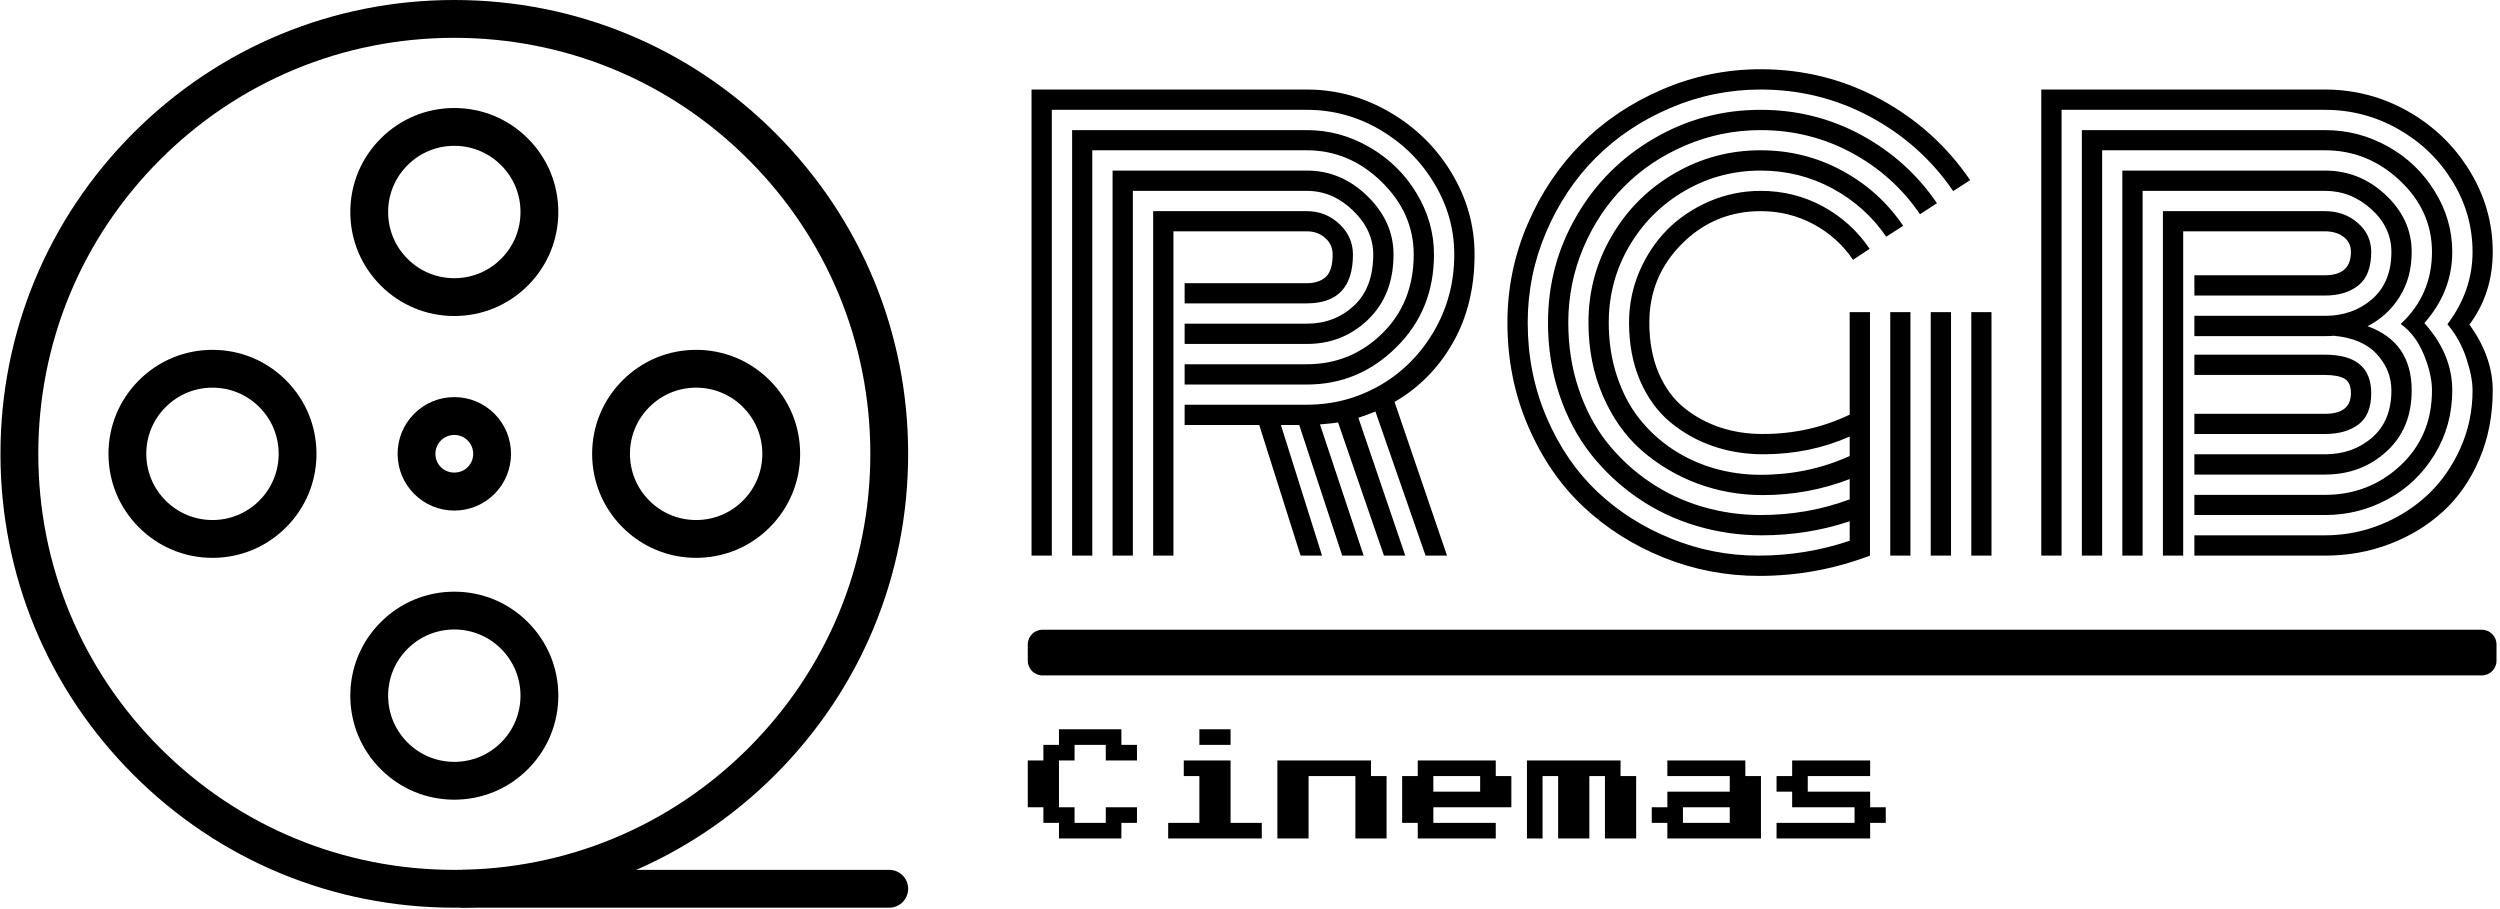
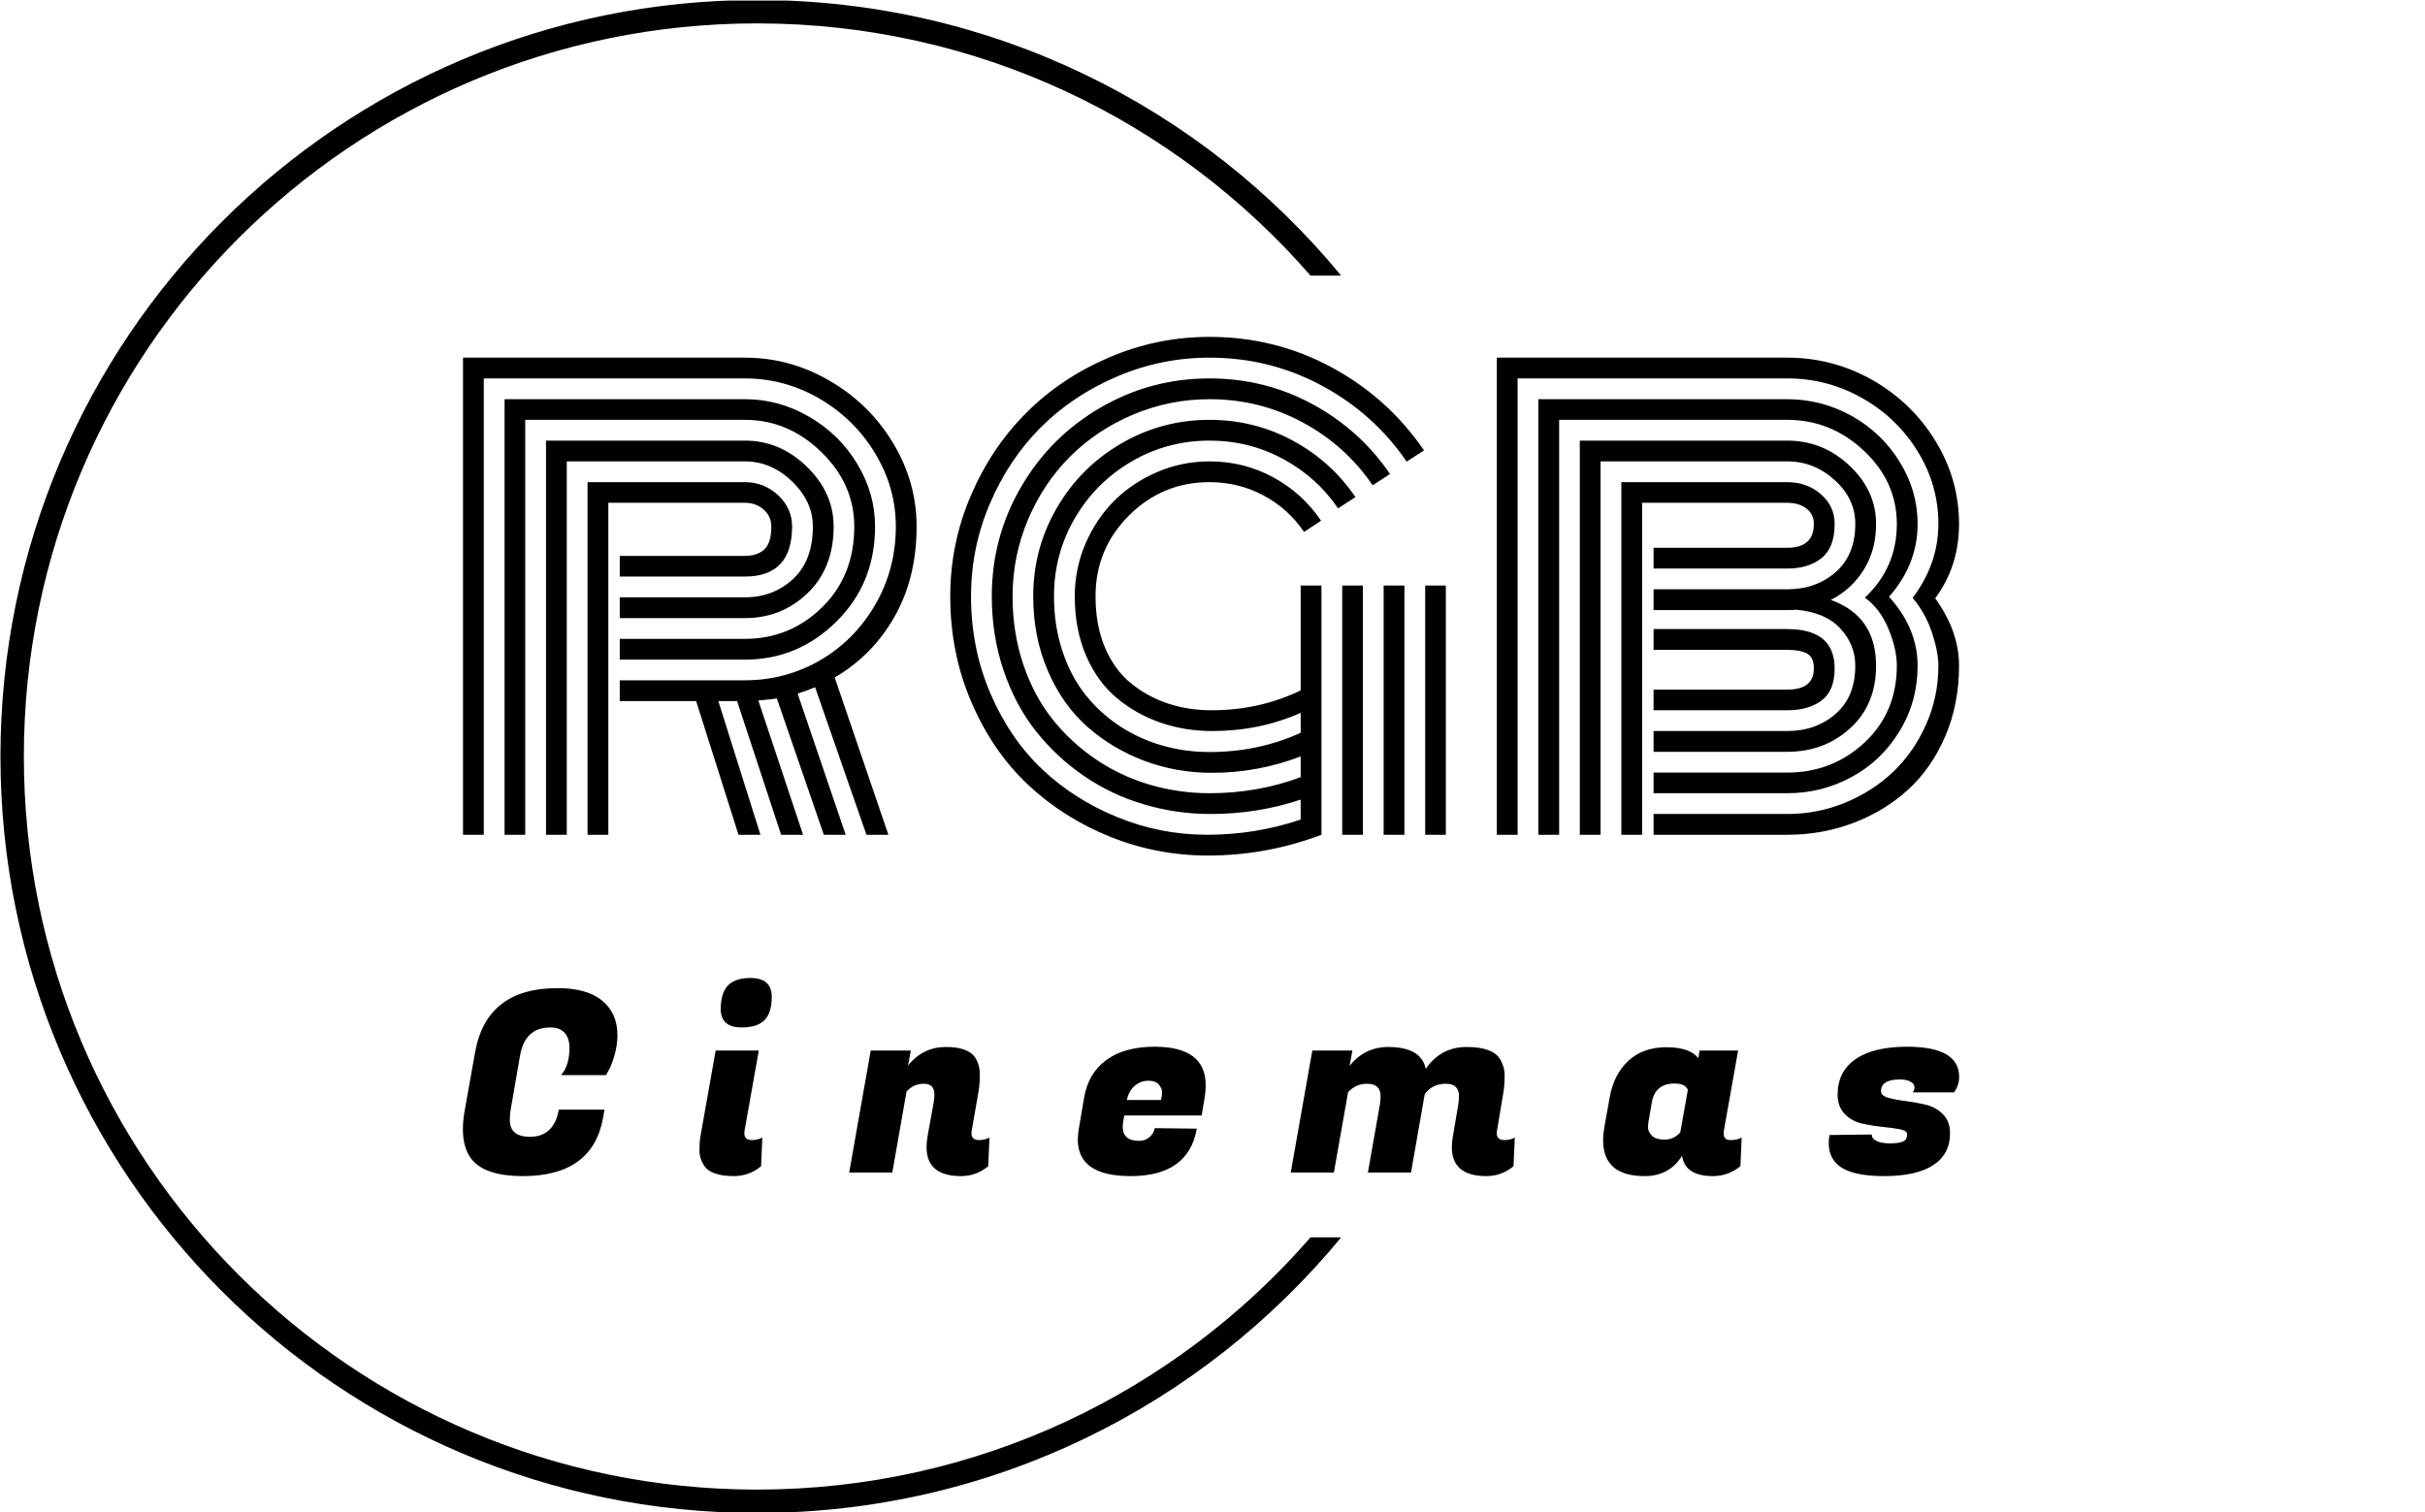
- <svg xmlns="http://www.w3.org/2000/svg" version="1.1" width="2000" height="727" viewBox="0 0 2000 727">
-   <g transform="matrix(1,0,0,1,-1.212121,-0.4272204)">
-     <svg viewBox="0 0 396 144" data-background-color="#ffffff" preserveAspectRatio="xMidYMid meet" height="727" width="2000">
-       <g id="tight-bounds" transform="matrix(1,0,0,1,0.24,0.08462137)">
-         <svg viewBox="0 0 395.52 143.831" height="143.831" width="395.52">
+ <svg xmlns="http://www.w3.org/2000/svg" version="1.1" width="2000" height="1247" viewBox="0 0 2000 1247">
+   <g transform="matrix(1,0,0,1,-1.212121,0.5048583)">
+     <svg viewBox="0 0 396 247" data-background-color="#ffffff" preserveAspectRatio="xMidYMid meet" height="1247" width="2000">
+       <g id="tight-bounds" transform="matrix(1,0,0,1,0.24,-0.1)">
+         <svg viewBox="0 0 395.52 247.2" height="247.2" width="395.52">
          <g>
-             <svg viewBox="0 0 675.522 245.654" height="143.831" width="395.52">
-               <g transform="matrix(1,0,0,1,278.0247,18.739)">
-                 <svg viewBox="0 0 397.498 208.176" height="208.176" width="397.498">
-                   <g id="textblocktransform">
-                     <svg viewBox="0 0 397.498 208.176" height="208.176" width="397.498" id="textblock">
+             <svg />
+           </g>
+           <g>
+             <svg viewBox="0 0 395.52 247.2" height="247.2" width="395.52">
+               <g transform="matrix(1,0,0,1,75.54432,55.04113)">
+                 <svg viewBox="0 0 244.431 137.118" height="137.118" width="244.431">
+                   <g>
+                     <svg viewBox="0 0 244.431 137.118" height="137.118" width="244.431">
                      <g>
-                         <rect width="397.498" height="12.366" x="0" y="151.689" fill="#000000" opacity="1" stroke-width="0" stroke="transparent" fill-opacity="1" class="rect-o-0" data-fill-palette-color="primary" rx="1%" id="o-0" data-palette-color="#e83d95" />
-                       </g>
-                       <g transform="matrix(1,0,0,1,0.9888,0)">
-                         <svg viewBox="0 0 395.52 137.122" height="137.122" width="395.52">
-                           <g transform="matrix(1,0,0,1,0,0)">
-                             <svg width="395.52" viewBox="2.27 -42.19 126.75 43.95" height="137.122" data-palette-color="#e83d95">
-                               <path d="M15.55-18.36L15.55-20.12 26.15-20.12Q28.56-20.12 30.24-21.68 31.91-23.24 31.91-26.12L31.91-26.12Q31.91-28.25 30.15-29.94 28.39-31.64 26.15-31.64L26.15-31.64 11.06-31.64 11.06 0 9.3 0 9.3-33.4 26.15-33.4Q29.13-33.4 31.4-31.19 33.67-28.98 33.67-26.12L33.67-26.12Q33.67-22.61 31.47-20.48 29.27-18.36 26.15-18.36L26.15-18.36 15.55-18.36ZM15.55-14.84L15.55-16.6 26.15-16.6Q29.96-16.6 32.69-19.27 35.42-21.95 35.42-26.12L35.42-26.12Q35.42-29.71 32.63-32.43 29.83-35.16 26.15-35.16L26.15-35.16 7.54-35.16 7.54 0 5.79 0 5.79-36.91 26.15-36.91Q29.05-36.91 31.6-35.42 34.16-33.94 35.67-31.43 37.18-28.93 37.18-26.12L37.18-26.12Q37.18-21.31 33.92-18.08 30.66-14.84 26.15-14.84L26.15-14.84 15.55-14.84ZM15.55-11.33L15.55-13.09 26.15-13.09Q29.57-13.09 32.5-14.77 35.42-16.46 37.18-19.47 38.94-22.49 38.94-26.12L38.94-26.12Q38.94-29.42 37.19-32.31 35.45-35.21 32.5-36.94 29.54-38.67 26.15-38.67L26.15-38.67 4.03-38.67 4.03 0 2.27 0 2.27-40.43 26.15-40.43Q29.98-40.43 33.35-38.46 36.72-36.5 38.71-33.19 40.7-29.88 40.7-26.12L40.7-26.12Q40.7-21.78 38.83-18.48 36.96-15.19 33.76-13.33L33.76-13.33 38.31 0 36.45 0 32.1-12.5Q31.13-12.11 30.62-11.96L30.62-11.96 34.69 0 32.84 0 28.86-11.55Q28.64-11.5 27.29-11.38L27.29-11.38 31.08 0 29.22 0 25.49-11.33 23.9-11.33 27.47 0 25.61 0 22.02-11.33 15.55-11.33ZM14.58-28.13L14.58 0 12.82 0 12.82-29.88 26.15-29.88Q27.78-29.88 28.97-28.77 30.15-27.66 30.15-26.12L30.15-26.12Q30.15-21.88 26.15-21.88L26.15-21.88 15.55-21.88 15.55-23.63 26.15-23.63Q27.2-23.63 27.8-24.18 28.39-24.73 28.39-26.12L28.39-26.12Q28.39-26.98 27.75-27.55 27.1-28.13 26.15-28.13L26.15-28.13 14.58-28.13ZM76.76 0L76.76-21.12 78.51-21.12 78.51 0 76.76 0ZM83.79 0L83.79-21.12 85.54-21.12 85.54 0 83.79 0ZM80.27 0L80.27-21.12 82.03-21.12 82.03 0 80.27 0ZM73.24-21.12L75-21.12 75 0Q70.36 1.76 65.38 1.76L65.38 1.76Q61.06 1.76 57.1 0.17 53.15-1.42 50.14-4.24 47.14-7.06 45.35-11.22 43.55-15.38 43.55-20.21L43.55-20.21Q43.55-24.68 45.3-28.75 47.04-32.81 49.99-35.75 52.93-38.7 56.99-40.44 61.06-42.19 65.52-42.19L65.52-42.19Q71.09-42.19 75.88-39.6 80.66-37.01 83.69-32.57L83.69-32.57 82.22-31.62Q79.44-35.69 75.03-38.06 70.63-40.43 65.52-40.43L65.52-40.43Q61.42-40.43 57.68-38.83 53.93-37.23 51.22-34.52 48.51-31.81 46.91-28.06 45.31-24.32 45.31-20.21L45.31-20.21Q45.31-15.8 46.96-11.96 48.61-8.13 51.35-5.54 54.1-2.95 57.74-1.48 61.37 0 65.31 0L65.31 0Q69.43 0 73.24-1.29L73.24-1.29 73.24-2.98Q69.6-1.76 65.6-1.76L65.6-1.76Q62.69-1.76 59.95-2.58 57.2-3.39 54.87-4.99 52.54-6.59 50.79-8.8 49.05-11.01 48.06-13.95 47.07-16.89 47.07-20.21L47.07-20.21Q47.07-25.22 49.55-29.47 52.02-33.72 56.27-36.19 60.52-38.67 65.52-38.67L65.52-38.67Q70.21-38.67 74.24-36.49 78.27-34.3 80.81-30.57L80.81-30.57 79.34-29.61Q77.05-32.98 73.4-34.95 69.75-36.91 65.52-36.91L65.52-36.91Q62.13-36.91 59.03-35.6 55.93-34.28 53.7-32.04 51.46-29.81 50.14-26.71 48.83-23.61 48.83-20.21L48.83-20.21Q48.83-17.16 49.72-14.49 50.61-11.82 52.18-9.83 53.76-7.84 55.86-6.41 57.96-4.98 60.43-4.25 62.91-3.52 65.52-3.52L65.52-3.52Q69.58-3.52 73.24-4.88L73.24-4.88 73.24-6.64Q69.63-5.25 65.7-5.25L65.7-5.25Q62.72-5.25 60.01-6.26 57.3-7.28 55.19-9.13 53.07-10.99 51.83-13.87 50.58-16.75 50.58-20.21L50.58-20.21Q50.58-24.27 52.59-27.71 54.59-31.15 58.03-33.15 61.47-35.16 65.52-35.16L65.52-35.16Q69.31-35.16 72.57-33.4 75.83-31.64 77.88-28.61L77.88-28.61 76.41-27.66Q74.61-30.3 71.74-31.85 68.87-33.4 65.52-33.4L65.52-33.4Q61.94-33.4 58.91-31.63 55.88-29.86 54.11-26.83 52.34-23.8 52.34-20.21L52.34-20.21Q52.34-17.72 53.05-15.58 53.76-13.43 55-11.87 56.25-10.3 57.92-9.2 59.59-8.11 61.52-7.56 63.45-7.01 65.52-7.01L65.52-7.01Q69.65-7.01 73.24-8.64L73.24-8.64 73.24-10.33Q69.77-8.79 65.74-8.79L65.74-8.79Q63.43-8.79 61.37-9.5 59.32-10.21 57.68-11.57 56.03-12.94 55.06-15.17 54.1-17.41 54.1-20.21L54.1-20.21Q54.1-22.53 55-24.65 55.91-26.76 57.44-28.3 58.98-29.83 61.09-30.74 63.21-31.64 65.52-31.64L65.52-31.64Q68.43-31.64 70.92-30.29 73.41-28.93 74.97-26.61L74.97-26.61 73.53-25.66Q72.21-27.61 70.1-28.75 67.99-29.88 65.52-29.88L65.52-29.88Q61.52-29.88 58.69-27.05 55.86-24.22 55.86-20.21L55.86-20.21Q55.86-17.75 56.66-15.86 57.47-13.96 58.87-12.83 60.28-11.69 62-11.12 63.72-10.55 65.7-10.55L65.7-10.55Q69.75-10.55 73.24-12.23L73.24-12.23 73.24-21.12ZM116.72-14.09L116.72-14.09Q116.72-15.04 116.14-15.36 115.57-15.67 114.47-15.67L114.47-15.67 103.14-15.67 103.14-17.43 114.47-17.43Q118.48-17.43 118.48-14.09L118.48-14.09Q118.48-12.21 117.38-11.38 116.28-10.55 114.47-10.55L114.47-10.55 103.14-10.55 103.14-12.3 114.47-12.3Q116.72-12.3 116.72-14.09ZM102.17-28.13L102.17 0 100.41 0 100.41-29.88 114.47-29.88Q116.13-29.88 117.3-28.87 118.48-27.86 118.48-26.34L118.48-26.34Q118.48-24.34 117.38-23.45 116.28-22.56 114.47-22.56L114.47-22.56 103.14-22.56 103.14-24.32 114.47-24.32Q116.72-24.32 116.72-26.34L116.72-26.34Q116.72-27.17 116.08-27.65 115.45-28.13 114.47-28.13L114.47-28.13 102.17-28.13ZM103.14-19.04L103.14-20.8 114.47-20.8Q116.89-20.8 118.56-22.25 120.23-23.71 120.23-26.34L120.23-26.34Q120.23-28.47 118.49-30.05 116.74-31.64 114.47-31.64L114.47-31.64 98.65-31.64 98.65 0 96.89 0 96.89-33.4 114.47-33.4Q117.48-33.4 119.73-31.29 121.99-29.17 121.99-26.34L121.99-26.34Q121.99-24.12 120.95-22.46 119.92-20.8 118.16-19.9L118.16-19.9Q121.99-18.53 121.99-14.33L121.99-14.33Q121.99-11.01 119.79-9.02 117.6-7.03 114.47-7.03L114.47-7.03 103.14-7.03 103.14-8.79 114.47-8.79Q116.89-8.79 118.56-10.24 120.23-11.69 120.23-14.33L120.23-14.33Q120.23-16.11 118.96-17.48 117.7-18.85 115.23-19.07L115.23-19.07Q114.99-19.04 114.47-19.04L114.47-19.04 103.14-19.04ZM125.51-26.34L125.51-26.34Q125.51-22.92 123.09-20.17L123.09-20.17Q125.51-17.48 125.51-14.33L125.51-14.33Q125.51-11.28 123.98-8.78 122.46-6.27 119.93-4.9 117.4-3.52 114.47-3.52L114.47-3.52 103.14-3.52 103.14-5.27 114.47-5.27Q118.28-5.27 121.02-7.82 123.75-10.38 123.75-14.33L123.75-14.33Q123.75-15.75 123.03-17.47 122.31-19.19 121.04-20.09L121.04-20.09Q123.75-22.63 123.75-26.34L123.75-26.34Q123.75-29.91 120.97-32.53 118.18-35.16 114.47-35.16L114.47-35.16 95.14-35.16 95.14 0 93.38 0 93.38-36.91 114.47-36.91Q117.38-36.91 119.93-35.49 122.48-34.06 123.99-31.6 125.51-29.15 125.51-26.34ZM125.09-20.07L125.09-20.07Q127.27-22.97 127.27-26.34L127.27-26.34Q127.27-29.64 125.52-32.48 123.77-35.33 120.82-37 117.87-38.67 114.47-38.67L114.47-38.67 91.62-38.67 91.62 0 89.86 0 89.86-40.43 114.47-40.43Q118.33-40.43 121.69-38.53 125.04-36.62 127.03-33.36 129.02-30.1 129.02-26.34L129.02-26.34Q129.02-22.75 127-20.04L127-20.04Q129.02-17.24 129.02-14.33L129.02-14.33Q129.02-11.06 127.85-8.34 126.68-5.62 124.69-3.81 122.7-2 120.06-1 117.43 0 114.47 0L114.47 0 103.14 0 103.14-1.76 114.47-1.76Q117.04-1.76 119.38-2.72 121.72-3.69 123.46-5.35 125.19-7.01 126.23-9.35 127.27-11.69 127.27-14.33L127.27-14.33Q127.27-15.5 126.72-17.15 126.17-18.8 125.09-20.07Z" opacity="1" transform="matrix(1,0,0,1,0,0)" fill="#000000" class="wordmark-text-0" data-fill-palette-color="primary" id="text-0" />
-                             </svg>
-                           </g>
-                         </svg>
-                       </g>
-                       <g transform="matrix(1,0,0,1,0,178.6215)">
-                         <svg viewBox="0 0 232.21 29.554" height="29.554" width="232.21">
-                           <g transform="matrix(1,0,0,1,0,0)">
-                             <svg width="232.21" viewBox="0 -50 343.74 43.75" height="29.554" data-palette-color="#a62a6c">
-                               <path d="M37.5-6.25L12.5-6.25 12.5-12.5 6.25-12.5 6.25-18.75 0-18.75 0-37.5 6.25-37.5 6.25-43.75 12.5-43.75 12.5-50 37.5-50 37.5-43.75 43.75-43.75 43.75-37.5 31.25-37.5 31.25-43.75 18.75-43.75 18.75-37.5 12.5-37.5 12.5-18.75 18.75-18.75 18.75-12.5 31.25-12.5 31.25-18.75 43.75-18.75 43.75-12.5 37.5-12.5 37.5-6.25ZM81.25-43.75L68.75-43.75 68.75-50 81.25-50 81.25-43.75ZM93.75-6.25L56.25-6.25 56.25-12.5 68.75-12.5 68.75-31.25 62.5-31.25 62.5-37.5 81.25-37.5 81.25-12.5 93.75-12.5 93.75-6.25ZM112.5-6.25L100-6.25 100-37.5 137.5-37.5 137.5-31.25 143.75-31.25 143.75-6.25 131.25-6.25 131.25-31.25 112.5-31.25 112.5-6.25ZM187.49-6.25L156.24-6.25 156.24-12.5 149.99-12.5 149.99-31.25 156.24-31.25 156.24-37.5 187.49-37.5 187.49-31.25 193.74-31.25 193.74-18.75 162.49-18.75 162.49-12.5 187.49-12.5 187.49-6.25ZM162.49-31.25L162.49-25 181.24-25 181.24-31.25 162.49-31.25ZM206.24-6.25L199.99-6.25 199.99-37.5 237.49-37.5 237.49-31.25 243.74-31.25 243.74-6.25 231.24-6.25 231.24-31.25 224.99-31.25 224.99-6.25 212.49-6.25 212.49-31.25 206.24-31.25 206.24-6.25ZM293.74-6.25L256.24-6.25 256.24-12.5 249.99-12.5 249.99-18.75 256.24-18.75 256.24-25 281.24-25 281.24-31.25 256.24-31.25 256.24-37.5 287.49-37.5 287.49-31.25 293.74-31.25 293.74-6.25ZM262.49-18.75L262.49-12.5 281.24-12.5 281.24-18.75 262.49-18.75ZM337.49-6.25L299.99-6.25 299.99-12.5 331.24-12.5 331.24-18.75 306.24-18.75 306.24-25 299.99-25 299.99-31.25 306.24-31.25 306.24-37.5 337.49-37.5 337.49-31.25 312.49-31.25 312.49-25 337.49-25 337.49-18.75 343.74-18.75 343.74-12.5 337.49-12.5 337.49-6.25Z" opacity="1" transform="matrix(1,0,0,1,0,0)" fill="#000000" class="slogan-text-1" data-fill-palette-color="secondary" id="text-1" />
+                         <svg viewBox="0 0 244.431 137.118" height="137.118" width="244.431">
+                           <g>
+                             <svg viewBox="0 0 244.431 137.118" height="137.118" width="244.431">
+                               <g id="textblocktransform">
+                                 <svg viewBox="0 0 244.431 137.118" height="137.118" width="244.431" id="textblock">
+                                   <g>
+                                     <svg viewBox="0 0 244.431 84.741" height="84.741" width="244.431">
+                                       <g transform="matrix(1,0,0,1,0,0)">
+                                         <svg width="244.431" viewBox="2.27 -42.19 126.75 43.95" height="84.741" data-palette-color="#bc13fe">
+                                           <path d="M15.55-18.36L15.55-20.12 26.15-20.12Q28.56-20.12 30.24-21.68 31.91-23.24 31.91-26.12L31.91-26.12Q31.91-28.25 30.15-29.94 28.39-31.64 26.15-31.64L26.15-31.64 11.06-31.64 11.06 0 9.3 0 9.3-33.4 26.15-33.4Q29.13-33.4 31.4-31.19 33.67-28.98 33.67-26.12L33.67-26.12Q33.67-22.61 31.47-20.48 29.27-18.36 26.15-18.36L26.15-18.36 15.55-18.36ZM15.55-14.84L15.55-16.6 26.15-16.6Q29.96-16.6 32.69-19.27 35.42-21.95 35.42-26.12L35.42-26.12Q35.42-29.71 32.63-32.43 29.83-35.16 26.15-35.16L26.15-35.16 7.54-35.16 7.54 0 5.79 0 5.79-36.91 26.15-36.91Q29.05-36.91 31.6-35.42 34.16-33.94 35.67-31.43 37.18-28.93 37.18-26.12L37.18-26.12Q37.18-21.31 33.92-18.08 30.66-14.84 26.15-14.84L26.15-14.84 15.55-14.84ZM15.55-11.33L15.55-13.09 26.15-13.09Q29.57-13.09 32.5-14.77 35.42-16.46 37.18-19.47 38.94-22.49 38.94-26.12L38.94-26.12Q38.94-29.42 37.19-32.31 35.45-35.21 32.5-36.94 29.54-38.67 26.15-38.67L26.15-38.67 4.03-38.67 4.03 0 2.27 0 2.27-40.43 26.15-40.43Q29.98-40.43 33.35-38.46 36.72-36.5 38.71-33.19 40.7-29.88 40.7-26.12L40.7-26.12Q40.7-21.78 38.83-18.48 36.96-15.19 33.76-13.33L33.76-13.33 38.31 0 36.45 0 32.1-12.5Q31.13-12.11 30.62-11.96L30.62-11.96 34.69 0 32.84 0 28.86-11.55Q28.64-11.5 27.29-11.38L27.29-11.38 31.08 0 29.22 0 25.49-11.33 23.9-11.33 27.47 0 25.61 0 22.02-11.33 15.55-11.33ZM14.58-28.13L14.58 0 12.82 0 12.82-29.88 26.15-29.88Q27.78-29.88 28.97-28.77 30.15-27.66 30.15-26.12L30.15-26.12Q30.15-21.88 26.15-21.88L26.15-21.88 15.55-21.88 15.55-23.63 26.15-23.63Q27.2-23.63 27.8-24.18 28.39-24.73 28.39-26.12L28.39-26.12Q28.39-26.98 27.75-27.55 27.1-28.13 26.15-28.13L26.15-28.13 14.58-28.13ZM76.76 0L76.76-21.12 78.51-21.12 78.51 0 76.76 0ZM83.79 0L83.79-21.12 85.54-21.12 85.54 0 83.79 0ZM80.27 0L80.27-21.12 82.03-21.12 82.03 0 80.27 0ZM73.24-21.12L75-21.12 75 0Q70.36 1.76 65.38 1.76L65.38 1.76Q61.06 1.76 57.1 0.17 53.15-1.42 50.14-4.24 47.14-7.06 45.35-11.22 43.55-15.38 43.55-20.21L43.55-20.21Q43.55-24.68 45.3-28.75 47.04-32.81 49.99-35.75 52.93-38.7 56.99-40.44 61.06-42.19 65.52-42.19L65.52-42.19Q71.09-42.19 75.88-39.6 80.66-37.01 83.69-32.57L83.69-32.57 82.22-31.62Q79.44-35.69 75.03-38.06 70.63-40.43 65.52-40.43L65.52-40.43Q61.42-40.43 57.68-38.83 53.93-37.23 51.22-34.52 48.51-31.81 46.91-28.06 45.31-24.32 45.31-20.21L45.31-20.21Q45.31-15.8 46.96-11.96 48.61-8.13 51.35-5.54 54.1-2.95 57.74-1.48 61.37 0 65.31 0L65.31 0Q69.43 0 73.24-1.29L73.24-1.29 73.24-2.98Q69.6-1.76 65.6-1.76L65.6-1.76Q62.69-1.76 59.95-2.58 57.2-3.39 54.87-4.99 52.54-6.59 50.79-8.8 49.05-11.01 48.06-13.95 47.07-16.89 47.07-20.21L47.07-20.21Q47.07-25.22 49.55-29.47 52.02-33.72 56.27-36.19 60.52-38.67 65.52-38.67L65.52-38.67Q70.21-38.67 74.24-36.49 78.27-34.3 80.81-30.57L80.81-30.57 79.34-29.61Q77.05-32.98 73.4-34.95 69.75-36.91 65.52-36.91L65.52-36.91Q62.13-36.91 59.03-35.6 55.93-34.28 53.7-32.04 51.46-29.81 50.14-26.71 48.83-23.61 48.83-20.21L48.83-20.21Q48.83-17.16 49.72-14.49 50.61-11.82 52.18-9.83 53.76-7.84 55.86-6.41 57.96-4.98 60.43-4.25 62.91-3.52 65.52-3.52L65.52-3.52Q69.58-3.52 73.24-4.88L73.24-4.88 73.24-6.64Q69.63-5.25 65.7-5.25L65.7-5.25Q62.72-5.25 60.01-6.26 57.3-7.28 55.19-9.13 53.07-10.99 51.83-13.87 50.58-16.75 50.58-20.21L50.58-20.21Q50.58-24.27 52.59-27.71 54.59-31.15 58.03-33.15 61.47-35.16 65.52-35.16L65.52-35.16Q69.31-35.16 72.57-33.4 75.83-31.64 77.88-28.61L77.88-28.61 76.41-27.66Q74.61-30.3 71.74-31.85 68.87-33.4 65.52-33.4L65.52-33.4Q61.94-33.4 58.91-31.63 55.88-29.86 54.11-26.83 52.34-23.8 52.34-20.21L52.34-20.21Q52.34-17.72 53.05-15.58 53.76-13.43 55-11.87 56.25-10.3 57.92-9.2 59.59-8.11 61.52-7.56 63.45-7.01 65.52-7.01L65.52-7.01Q69.65-7.01 73.24-8.64L73.24-8.64 73.24-10.33Q69.77-8.79 65.74-8.79L65.74-8.79Q63.43-8.79 61.37-9.5 59.32-10.21 57.68-11.57 56.03-12.94 55.06-15.17 54.1-17.41 54.1-20.21L54.1-20.21Q54.1-22.53 55-24.65 55.91-26.76 57.44-28.3 58.98-29.83 61.09-30.74 63.21-31.64 65.52-31.64L65.52-31.64Q68.43-31.64 70.92-30.29 73.41-28.93 74.97-26.61L74.97-26.61 73.53-25.66Q72.21-27.61 70.1-28.75 67.99-29.88 65.52-29.88L65.52-29.88Q61.52-29.88 58.69-27.05 55.86-24.22 55.86-20.21L55.86-20.21Q55.86-17.75 56.66-15.86 57.47-13.96 58.87-12.83 60.28-11.69 62-11.12 63.72-10.55 65.7-10.55L65.7-10.55Q69.75-10.55 73.24-12.23L73.24-12.23 73.24-21.12ZM116.72-14.09L116.72-14.09Q116.72-15.04 116.14-15.36 115.57-15.67 114.47-15.67L114.47-15.67 103.14-15.67 103.14-17.43 114.47-17.43Q118.48-17.43 118.48-14.09L118.48-14.09Q118.48-12.21 117.38-11.38 116.28-10.55 114.47-10.55L114.47-10.55 103.14-10.55 103.14-12.3 114.47-12.3Q116.72-12.3 116.72-14.09ZM102.17-28.13L102.17 0 100.41 0 100.41-29.88 114.47-29.88Q116.13-29.88 117.3-28.87 118.48-27.86 118.48-26.34L118.48-26.34Q118.48-24.34 117.38-23.45 116.28-22.56 114.47-22.56L114.47-22.56 103.14-22.56 103.14-24.32 114.47-24.32Q116.72-24.32 116.72-26.34L116.72-26.34Q116.72-27.17 116.08-27.65 115.45-28.13 114.47-28.13L114.47-28.13 102.17-28.13ZM103.14-19.04L103.14-20.8 114.47-20.8Q116.89-20.8 118.56-22.25 120.23-23.71 120.23-26.34L120.23-26.34Q120.23-28.47 118.49-30.05 116.74-31.64 114.47-31.64L114.47-31.64 98.65-31.64 98.65 0 96.89 0 96.89-33.4 114.47-33.4Q117.48-33.4 119.73-31.29 121.99-29.17 121.99-26.34L121.99-26.34Q121.99-24.12 120.95-22.46 119.92-20.8 118.16-19.9L118.16-19.9Q121.99-18.53 121.99-14.33L121.99-14.33Q121.99-11.01 119.79-9.02 117.6-7.03 114.47-7.03L114.47-7.03 103.14-7.03 103.14-8.79 114.47-8.79Q116.89-8.79 118.56-10.24 120.23-11.69 120.23-14.33L120.23-14.33Q120.23-16.11 118.96-17.48 117.7-18.85 115.23-19.07L115.23-19.07Q114.99-19.04 114.47-19.04L114.47-19.04 103.14-19.04ZM125.51-26.34L125.51-26.34Q125.51-22.92 123.09-20.17L123.09-20.17Q125.51-17.48 125.51-14.33L125.51-14.33Q125.51-11.28 123.98-8.78 122.46-6.27 119.93-4.9 117.4-3.52 114.47-3.52L114.47-3.52 103.14-3.52 103.14-5.27 114.47-5.27Q118.28-5.27 121.02-7.82 123.75-10.38 123.75-14.33L123.75-14.33Q123.75-15.75 123.03-17.47 122.31-19.19 121.04-20.09L121.04-20.09Q123.75-22.63 123.75-26.34L123.75-26.34Q123.75-29.91 120.97-32.53 118.18-35.16 114.47-35.16L114.47-35.16 95.14-35.16 95.14 0 93.38 0 93.38-36.91 114.47-36.91Q117.38-36.91 119.93-35.49 122.48-34.06 123.99-31.6 125.51-29.15 125.51-26.34ZM125.09-20.07L125.09-20.07Q127.27-22.97 127.27-26.34L127.27-26.34Q127.27-29.64 125.52-32.48 123.77-35.33 120.82-37 117.87-38.67 114.47-38.67L114.47-38.67 91.62-38.67 91.62 0 89.86 0 89.86-40.43 114.47-40.43Q118.33-40.43 121.69-38.53 125.04-36.62 127.03-33.36 129.02-30.1 129.02-26.34L129.02-26.34Q129.02-22.75 127-20.04L127-20.04Q129.02-17.24 129.02-14.33L129.02-14.33Q129.02-11.06 127.85-8.34 126.68-5.62 124.69-3.81 122.7-2 120.06-1 117.43 0 114.47 0L114.47 0 103.14 0 103.14-1.76 114.47-1.76Q117.04-1.76 119.38-2.72 121.72-3.69 123.46-5.35 125.19-7.01 126.23-9.35 127.27-11.69 127.27-14.33L127.27-14.33Q127.27-15.5 126.72-17.15 126.17-18.8 125.09-20.07Z" opacity="1" transform="matrix(1,0,0,1,0,0)" fill="#000000" class="wordmark-text-0" data-fill-palette-color="primary" id="text-0" />
+                                         </svg>
+                                       </g>
+                                     </svg>
+                                   </g>
+                                   <g transform="matrix(1,0,0,1,0,104.7466)">
+                                     <svg viewBox="0 0 244.431 32.371" height="32.371" width="244.431">
+                                       <g transform="matrix(1,0,0,1,0,0)">
+                                         <svg width="244.431" viewBox="1.8 -38.35 294.86 39.05" height="32.371" data-palette-color="#bc13fe">
+                                           <path d="M13.6 0.7L13.6 0.7Q6.45 0.7 3.7-2.4L3.7-2.4Q1.8-4.6 1.8-8.55L1.8-8.55Q1.8-10.25 2.15-12.2L2.15-12.2 4.2-23.7Q6.45-36.35 20.45-36.35L20.45-36.35Q26.25-36.35 29.25-33.88 32.25-31.4 32.25-27.1L32.25-27.1Q32.25-25.1 31.68-23.13 31.1-21.15 30.55-20.2L30.55-20.2 30-19.2 21.15-19.2Q22.8-21.1 22.8-24.6L22.8-24.6Q22.8-26.45 21.85-27.53 20.9-28.6 19.05-28.6L19.05-28.6Q14-28.6 13.05-23L13.05-23 11.3-12.9Q11.05-11.6 11.05-10.35L11.05-10.35Q11.05-7.05 15-7.05L15-7.05Q19.75-7.05 20.7-12.4L20.7-12.4 29.7-12.4 29.45-10.95Q27.45 0.7 13.6 0.7ZM58.76-6.4L58.76-6.4Q59.91-6.4 60.81-6.9L60.81-6.9 60.56-1.25Q58.21 0.7 55.21 0.7L55.21 0.7Q50.66 0.7 49.31-1.4L49.31-1.4Q48.41-2.8 48.41-4.38 48.41-5.95 48.61-7.15L48.61-7.15 51.61-24.05 60.11-24.05 57.31-8.3Q57.26-8 57.26-7.75L57.26-7.75Q57.26-6.4 58.76-6.4ZM52.61-32.2L52.61-32.2Q52.61-35.4 54.04-36.88 55.46-38.35 58.46-38.35L58.46-38.35Q62.66-38.35 62.66-34.65L62.66-34.65Q62.66-31.5 61.24-30.05 59.81-28.6 56.76-28.6L56.76-28.6Q52.61-28.6 52.61-32.2ZM94.72-15.35L94.72-15.35Q94.72-17.5 92.65-17.5 90.57-17.5 89.22-15.95L89.22-15.95 86.42 0 77.92 0 82.17-24.05 90.07-24.05 89.52-21.1Q92.47-24.75 96.97-24.75 101.47-24.75 102.82-22.55L102.82-22.55Q103.67-21.15 103.67-19.35 103.67-17.55 103.42-16L103.42-16 102.07-8.3Q102.02-8 102.02-7.75L102.02-7.75Q102.02-6.4 103.52-6.4L103.52-6.4Q104.67-6.4 105.57-6.9L105.57-6.9 105.32-1.25Q102.97 0.7 99.97 0.7L99.97 0.7Q93.17 0.7 93.17-5L93.17-5Q93.17-6 93.37-7.15L93.37-7.15 94.57-13.8Q94.72-14.7 94.72-15.35ZM133.38 0.7L133.38 0.7Q122.98 0.7 122.98-6.5L122.98-6.5Q122.98-7.5 123.18-8.65L123.18-8.65 124.23-14.85Q125.08-19.65 128.66-22.23 132.23-24.8 138.13-24.8L138.13-24.8Q148.18-24.8 148.18-17.2L148.18-17.2Q148.18-16.1 147.98-14.8L147.98-14.8 147.38-11.25 132.13-11.25 131.93-10.1Q131.83-9.5 131.83-9L131.83-9Q131.83-6.25 135.08-6.25L135.08-6.25Q136.28-6.25 137.13-7 137.98-7.75 138.13-8.75L138.13-8.75 146.43-8.65Q144.78 0.7 133.38 0.7ZM132.63-14.3L139.38-14.3Q139.58-15.15 139.58-15.88 139.58-16.6 138.93-17.35 138.28-18.1 136.86-18.1 135.43-18.1 134.26-17.15 133.08-16.2 132.63-14.3L132.63-14.3ZM207.04-6.4L207.04-6.4Q208.19-6.4 209.09-6.9L209.09-6.9 208.84-1.25Q206.49 0.7 203.49 0.7L203.49 0.7Q196.69 0.7 196.69-5L196.69-5Q196.69-6 196.89-7.15L196.89-7.15 197.94-13.3Q198.09-14.2 198.09-15.1L198.09-15.1Q198.09-17.5 195.47-17.5 192.84-17.5 191.34-15.45L191.34-15.45 188.64 0 180.14 0 182.49-13.3Q182.64-14.2 182.64-15.1L182.64-15.1Q182.64-17.5 179.94-17.5L179.94-17.5Q177.79-17.5 176.24-15.85L176.24-15.85 173.44 0 164.94 0 169.19-24.05 177.09-24.05 176.54-21.05Q179.54-24.75 184.14-24.75L184.14-24.75Q190.64-24.75 191.54-20.45L191.54-20.45Q194.54-24.75 199.57-24.75 204.59-24.75 206.09-22.5L206.09-22.5Q207.09-20.95 207.09-19.1 207.09-17.25 206.84-15.75L206.84-15.75 205.59-8.3Q205.54-8 205.54-7.75L205.54-7.75Q205.54-6.4 207.04-6.4ZM250.25-7.7L250.25-7.7Q250.25-6.4 251.58-6.4 252.9-6.4 253.8-6.9L253.8-6.9 253.55-1.25Q251.15 0.7 248.15 0.7L248.15 0.7Q242.65 0.7 242.05-3.3L242.05-3.3Q239.55 0.7 234.7 0.7L234.7 0.7Q226.5 0.7 226.5-6.35L226.5-6.35Q226.5-7.55 226.75-9L226.75-9 227.8-14.85Q228.6-19.35 231.48-22.03 234.35-24.7 238.98-24.7 243.6-24.7 245.25-22.55L245.25-22.55 245.5-24.05 253.1-24.05 250.3-8.3Q250.25-8 250.25-7.7ZM236.1-13.85L235.45-10.1Q235.35-9.65 235.35-8.85 235.35-8.05 236.1-7.28 236.85-6.5 238.63-6.5 240.4-6.5 241.7-7.9L241.7-7.9 243.2-16.3Q242.65-17.55 240.6-17.55L240.6-17.55Q236.75-17.55 236.1-13.85L236.1-13.85ZM296.66-18.85L296.66-18.85Q296.66-17.2 295.66-15.8L295.66-15.8 287.46-15.8Q287.86-16.1 287.86-16.8 287.86-17.5 287.06-17.93 286.26-18.35 285.01-18.35L285.01-18.35Q281.26-18.35 281.26-16.05L281.26-16.05Q281.26-15.15 282.66-14.75 284.06-14.35 286.06-14.1 288.06-13.85 290.06-13.38 292.06-12.9 293.46-11.5 294.86-10.1 294.86-7.75L294.86-7.75Q294.86-3.6 291.54-1.45 288.21 0.7 281.86 0.7 275.51 0.7 272.96-1.35L272.96-1.35Q270.96-2.95 270.96-5.75L270.96-5.75Q270.96-6.55 271.11-7.4L271.11-7.4 279.46-7.5Q279.36-6.8 280.29-6.28 281.21-5.75 283.01-5.75 284.81-5.75 285.61-6.13 286.41-6.5 286.41-7.55L286.41-7.55Q286.41-8.25 285.01-8.53 283.61-8.8 281.59-9 279.56-9.2 277.54-9.65 275.51-10.1 274.11-11.55 272.71-13 272.71-15.35L272.71-15.35Q272.71-19.9 276.24-22.35 279.76-24.8 286.41-24.8L286.41-24.8Q296.66-24.8 296.66-18.85Z" opacity="1" transform="matrix(1,0,0,1,0,0)" fill="#000000" class="slogan-text-1" data-fill-palette-color="secondary" id="text-1" />
+                                         </svg>
+                                       </g>
+                                     </svg>
+                                   </g>
+                                 </svg>
+                               </g>
                            </svg>
                          </g>
                        </svg>
                      </g>
                    </svg>
                  </g>
                </svg>
              </g>
              <g>
-                 <svg viewBox="0 0 245.654 245.654" height="245.654" width="245.654">
-                   <g>
-                     <svg version="1.1" x="0" y="0" viewBox="0 0 96 96" enable-background="new 0 0 96 96" xml:space="preserve" height="245.654" width="245.654" class="icon-icon-0" data-fill-palette-color="accent" id="icon-0">
-                       <g fill="#a62a6c" data-fill-palette-color="accent">
-                         <g fill="#a62a6c" data-fill-palette-color="accent">
-                           <path fill="#000000" d="M22.423 59c-2.938 0-5.701-1.144-7.778-3.222-2.078-2.077-3.222-4.84-3.222-7.778s1.144-5.701 3.222-7.778C16.722 38.144 19.485 37 22.423 37s5.701 1.144 7.778 3.222c2.078 2.077 3.222 4.84 3.222 7.778s-1.144 5.701-3.222 7.778C28.124 57.856 25.361 59 22.423 59zM22.423 41c-1.87 0-3.627 0.728-4.949 2.05-1.323 1.322-2.051 3.08-2.051 4.95s0.728 3.627 2.05 4.949c1.322 1.323 3.08 2.051 4.95 2.051s3.627-0.728 4.949-2.05c1.323-1.322 2.051-3.08 2.051-4.95s-0.728-3.627-2.05-4.949C26.05 41.728 24.292 41 22.423 41z" data-fill-palette-color="accent" />
-                         </g>
-                         <g fill="#a62a6c" data-fill-palette-color="accent">
-                           <path fill="#000000" d="M48 84.577c-2.938 0-5.701-1.144-7.778-3.222C38.144 79.278 37 76.515 37 73.577s1.144-5.701 3.222-7.778c2.077-2.078 4.84-3.222 7.778-3.222s5.701 1.144 7.778 3.222C57.856 67.876 59 70.639 59 73.577s-1.144 5.701-3.222 7.778C53.701 83.433 50.938 84.577 48 84.577zM48 66.577c-1.87 0-3.627 0.728-4.949 2.05C41.728 69.95 41 71.708 41 73.577s0.728 3.627 2.05 4.949c1.322 1.323 3.08 2.051 4.95 2.051s3.627-0.728 4.949-2.05c1.323-1.322 2.051-3.08 2.051-4.95s-0.728-3.627-2.05-4.949C51.627 67.305 49.87 66.577 48 66.577z" data-fill-palette-color="accent" />
-                         </g>
-                         <g fill="#a62a6c" data-fill-palette-color="accent">
-                           <path fill="#000000" d="M48 33.423c-2.938 0-5.701-1.144-7.778-3.222C38.144 28.124 37 25.361 37 22.423s1.144-5.701 3.222-7.778c2.077-2.078 4.84-3.222 7.778-3.222s5.701 1.144 7.778 3.222C57.856 16.722 59 19.485 59 22.423s-1.144 5.701-3.222 7.778C53.701 32.279 50.938 33.423 48 33.423zM48 15.423c-1.87 0-3.627 0.728-4.949 2.05C41.728 18.795 41 20.553 41 22.423s0.728 3.627 2.05 4.949c1.322 1.323 3.08 2.051 4.95 2.051s3.627-0.728 4.949-2.05C54.272 26.05 55 24.292 55 22.423s-0.728-3.627-2.05-4.949C51.627 16.151 49.87 15.423 48 15.423z" data-fill-palette-color="accent" />
-                         </g>
-                         <g fill="#a62a6c" data-fill-palette-color="accent">
-                           <path fill="#000000" d="M73.577 59c-2.938 0-5.701-1.144-7.778-3.222-2.078-2.077-3.222-4.84-3.222-7.778s1.144-5.701 3.222-7.778C67.876 38.144 70.639 37 73.577 37s5.701 1.144 7.778 3.222c2.078 2.077 3.222 4.84 3.222 7.778s-1.144 5.701-3.222 7.778C79.278 57.856 76.515 59 73.577 59zM73.577 41c-1.87 0-3.627 0.728-4.949 2.05-1.323 1.322-2.051 3.08-2.051 4.95s0.728 3.627 2.05 4.949C69.95 54.272 71.708 55 73.577 55s3.627-0.728 4.949-2.05c1.323-1.322 2.051-3.08 2.051-4.95s-0.728-3.627-2.05-4.949C77.205 41.728 75.447 41 73.577 41z" data-fill-palette-color="accent" />
-                         </g>
-                         <g fill="#a62a6c" data-fill-palette-color="accent">
-                           <path fill="#000000" d="M48 96c-12.821 0-24.875-4.993-33.941-14.059C4.993 72.875 0 60.821 0 48s4.993-24.875 14.059-33.941C23.125 4.993 35.179 0 48 0s24.875 4.993 33.941 14.059C91.007 23.125 96 35.179 96 48s-4.993 24.875-14.059 33.941C72.875 91.007 60.821 96 48 96zM48 4C36.247 4 25.198 8.577 16.887 16.887S4 36.247 4 48s4.577 22.802 12.887 31.113S36.247 92 48 92s22.802-4.577 31.113-12.887S92 59.753 92 48s-4.577-22.802-12.887-31.113S59.753 4 48 4z" data-fill-palette-color="accent" />
-                         </g>
-                         <g fill="#a62a6c" data-fill-palette-color="accent">
-                           <path fill="#000000" d="M48 54c-1.603 0-3.109-0.624-4.243-1.757-2.339-2.34-2.339-6.146 0-8.486C44.891 42.624 46.397 42 48 42s3.109 0.624 4.243 1.757c2.339 2.34 2.339 6.146 0 8.486C51.109 53.376 49.603 54 48 54zM48 46c-0.534 0-1.037 0.208-1.415 0.586-0.779 0.779-0.779 2.049 0 2.829 0.755 0.755 2.073 0.755 2.829 0 0.779-0.779 0.779-2.049 0-2.829C49.037 46.208 48.534 46 48 46z" data-fill-palette-color="accent" />
-                         </g>
-                       </g>
-                       <g fill="#a62a6c" data-fill-palette-color="accent">
-                         <path fill="#000000" d="M94 96H49c-1.104 0-2-0.896-2-2s0.896-2 2-2h45c1.104 0 2 0.896 2 2S95.104 96 94 96z" data-fill-palette-color="accent" />
-                       </g>
-                     </svg>
-                   </g>
-                 </svg>
+                 <path d="M0 123.6c0-68.262 55.338-123.6 123.6-123.6 38.425 0 72.755 17.534 95.425 45.038l-5.006 0c-21.96-25.253-54.325-41.217-90.419-41.217-66.152 0-119.779 53.627-119.779 119.779 0 66.152 53.627 119.779 119.779 119.779 36.094 0 68.458-15.964 90.419-41.217l5.006 0c-22.67 27.504-57 45.038-95.425 45.038-68.262 0-123.6-55.338-123.6-123.6z" fill="#000000" stroke="transparent" data-fill-palette-color="tertiary" />
              </g>
            </svg>
          </g>
          <defs />
        </svg>
-         <rect width="395.52" height="143.831" fill="none" stroke="none" visibility="hidden" />
+         <rect width="395.52" height="247.2" fill="none" stroke="none" visibility="hidden" />
      </g>
    </svg>
  </g>
</svg>
